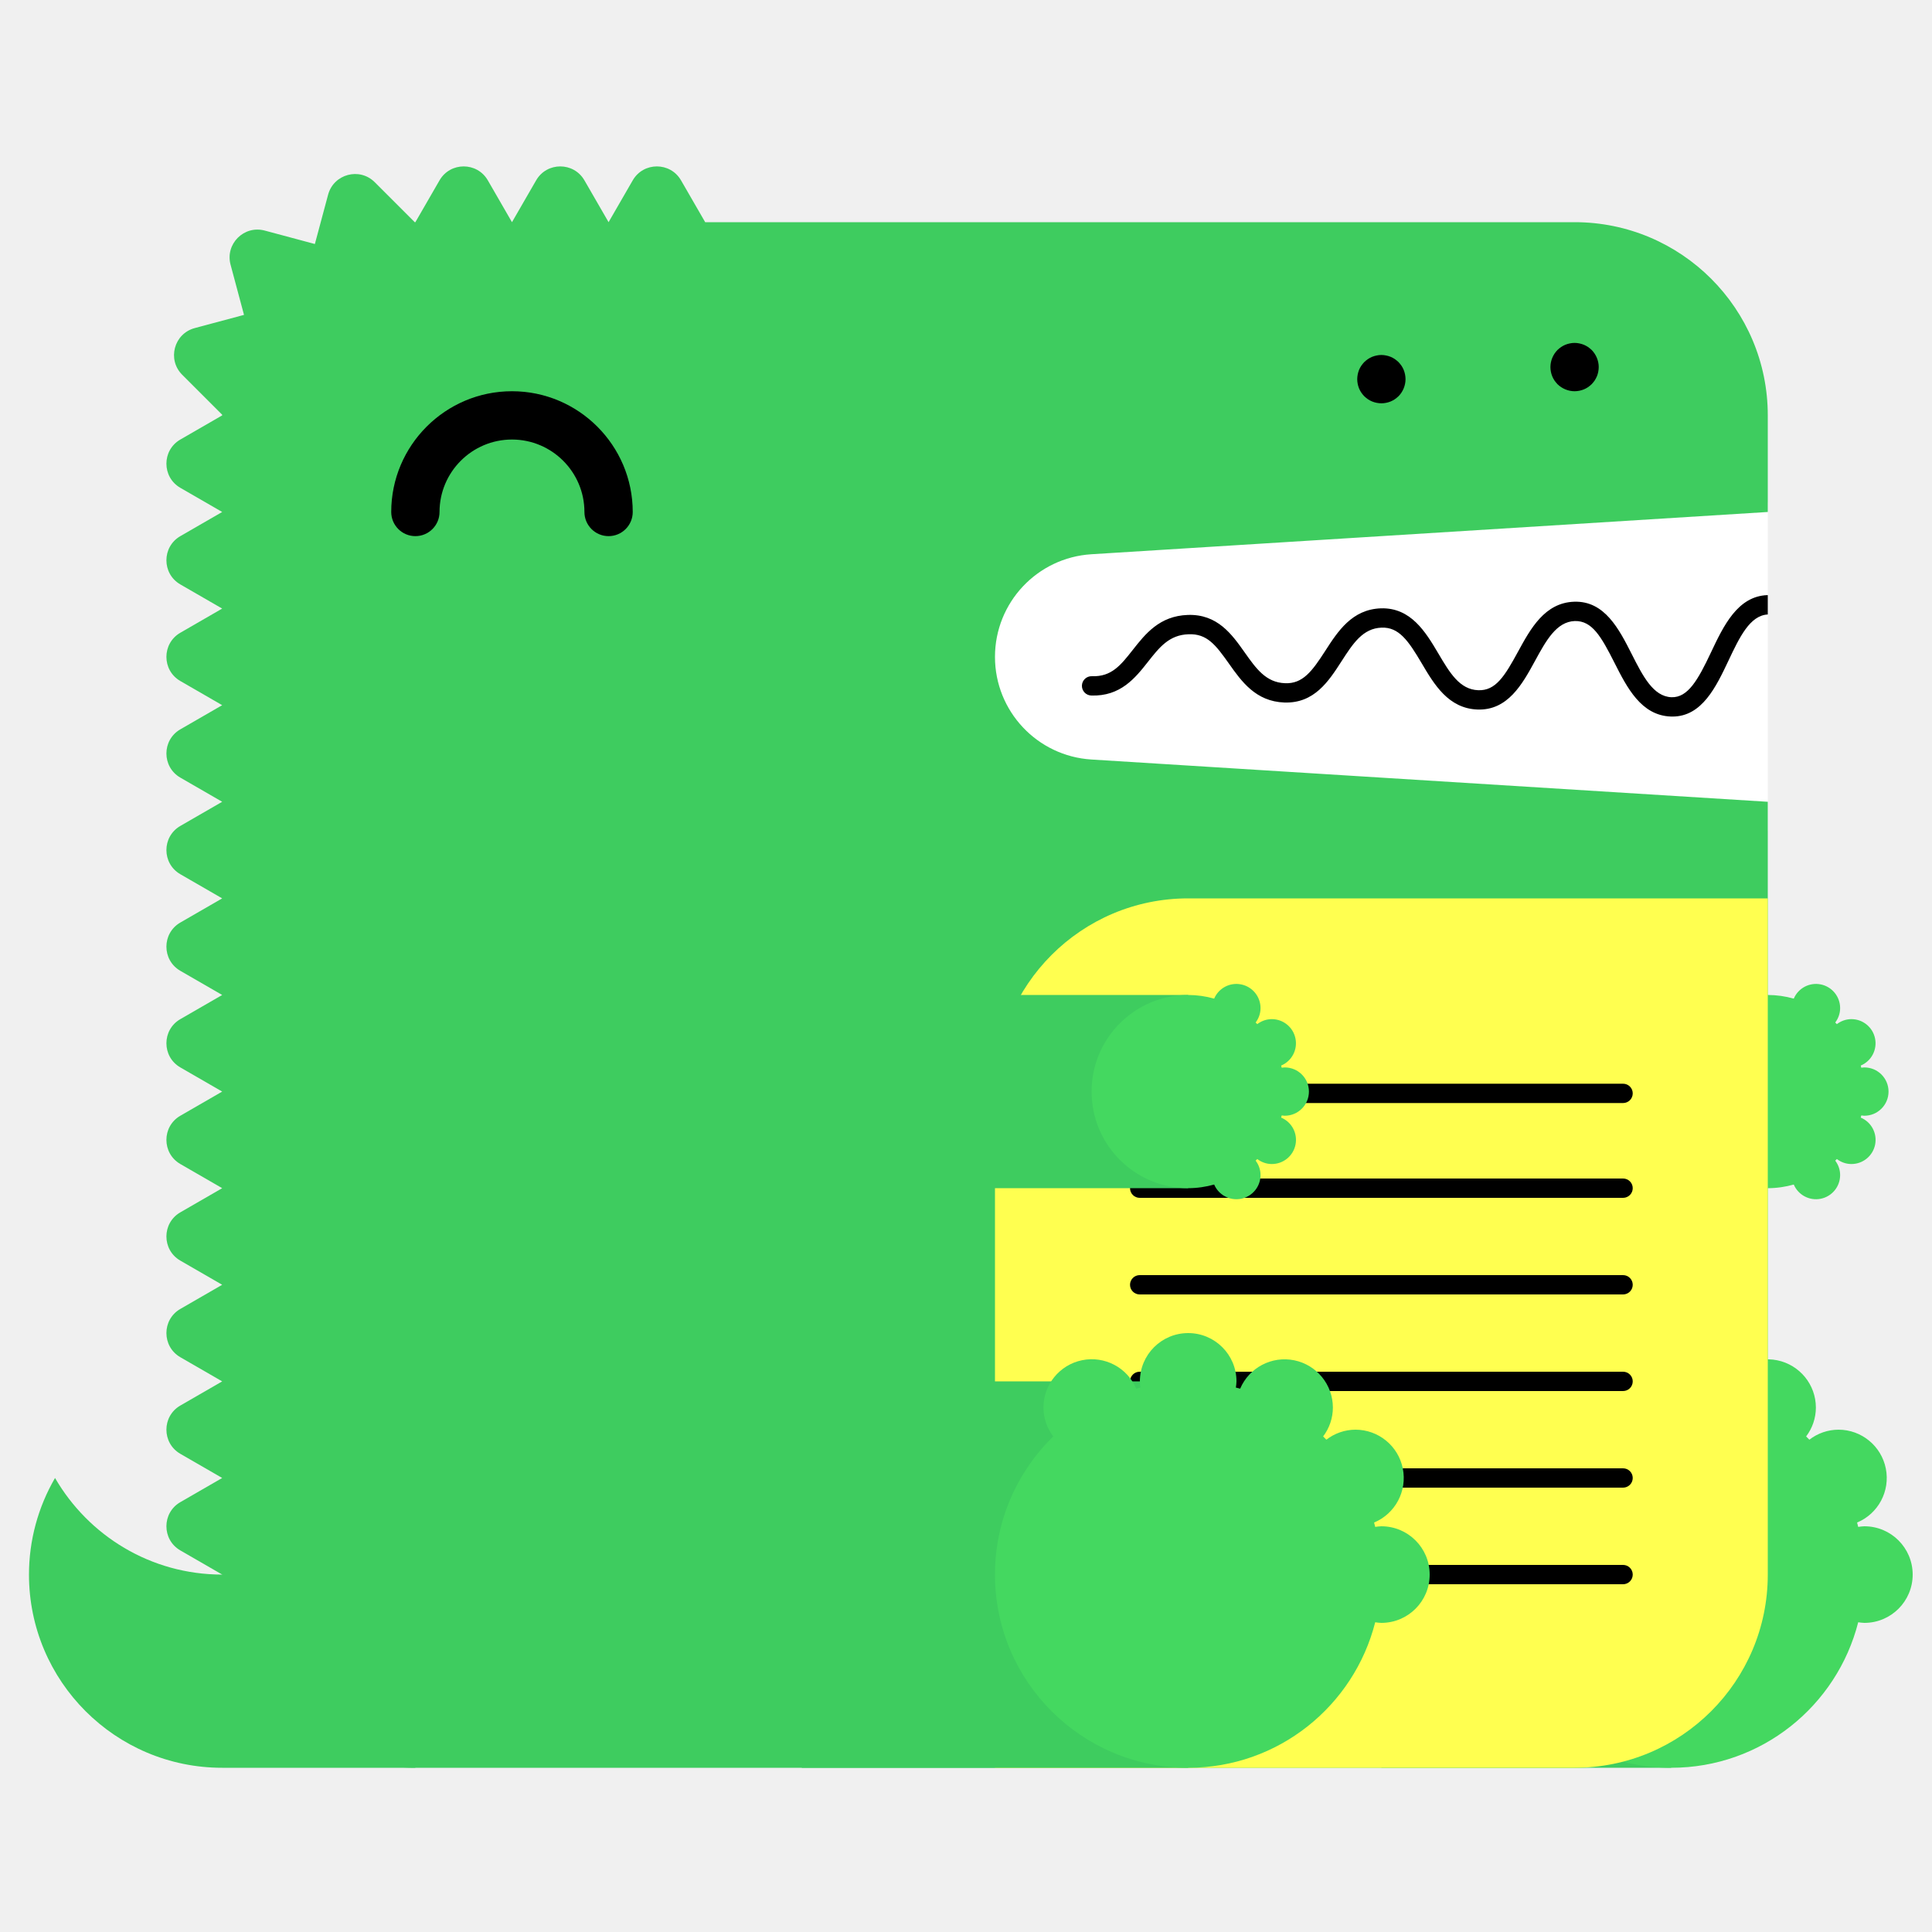
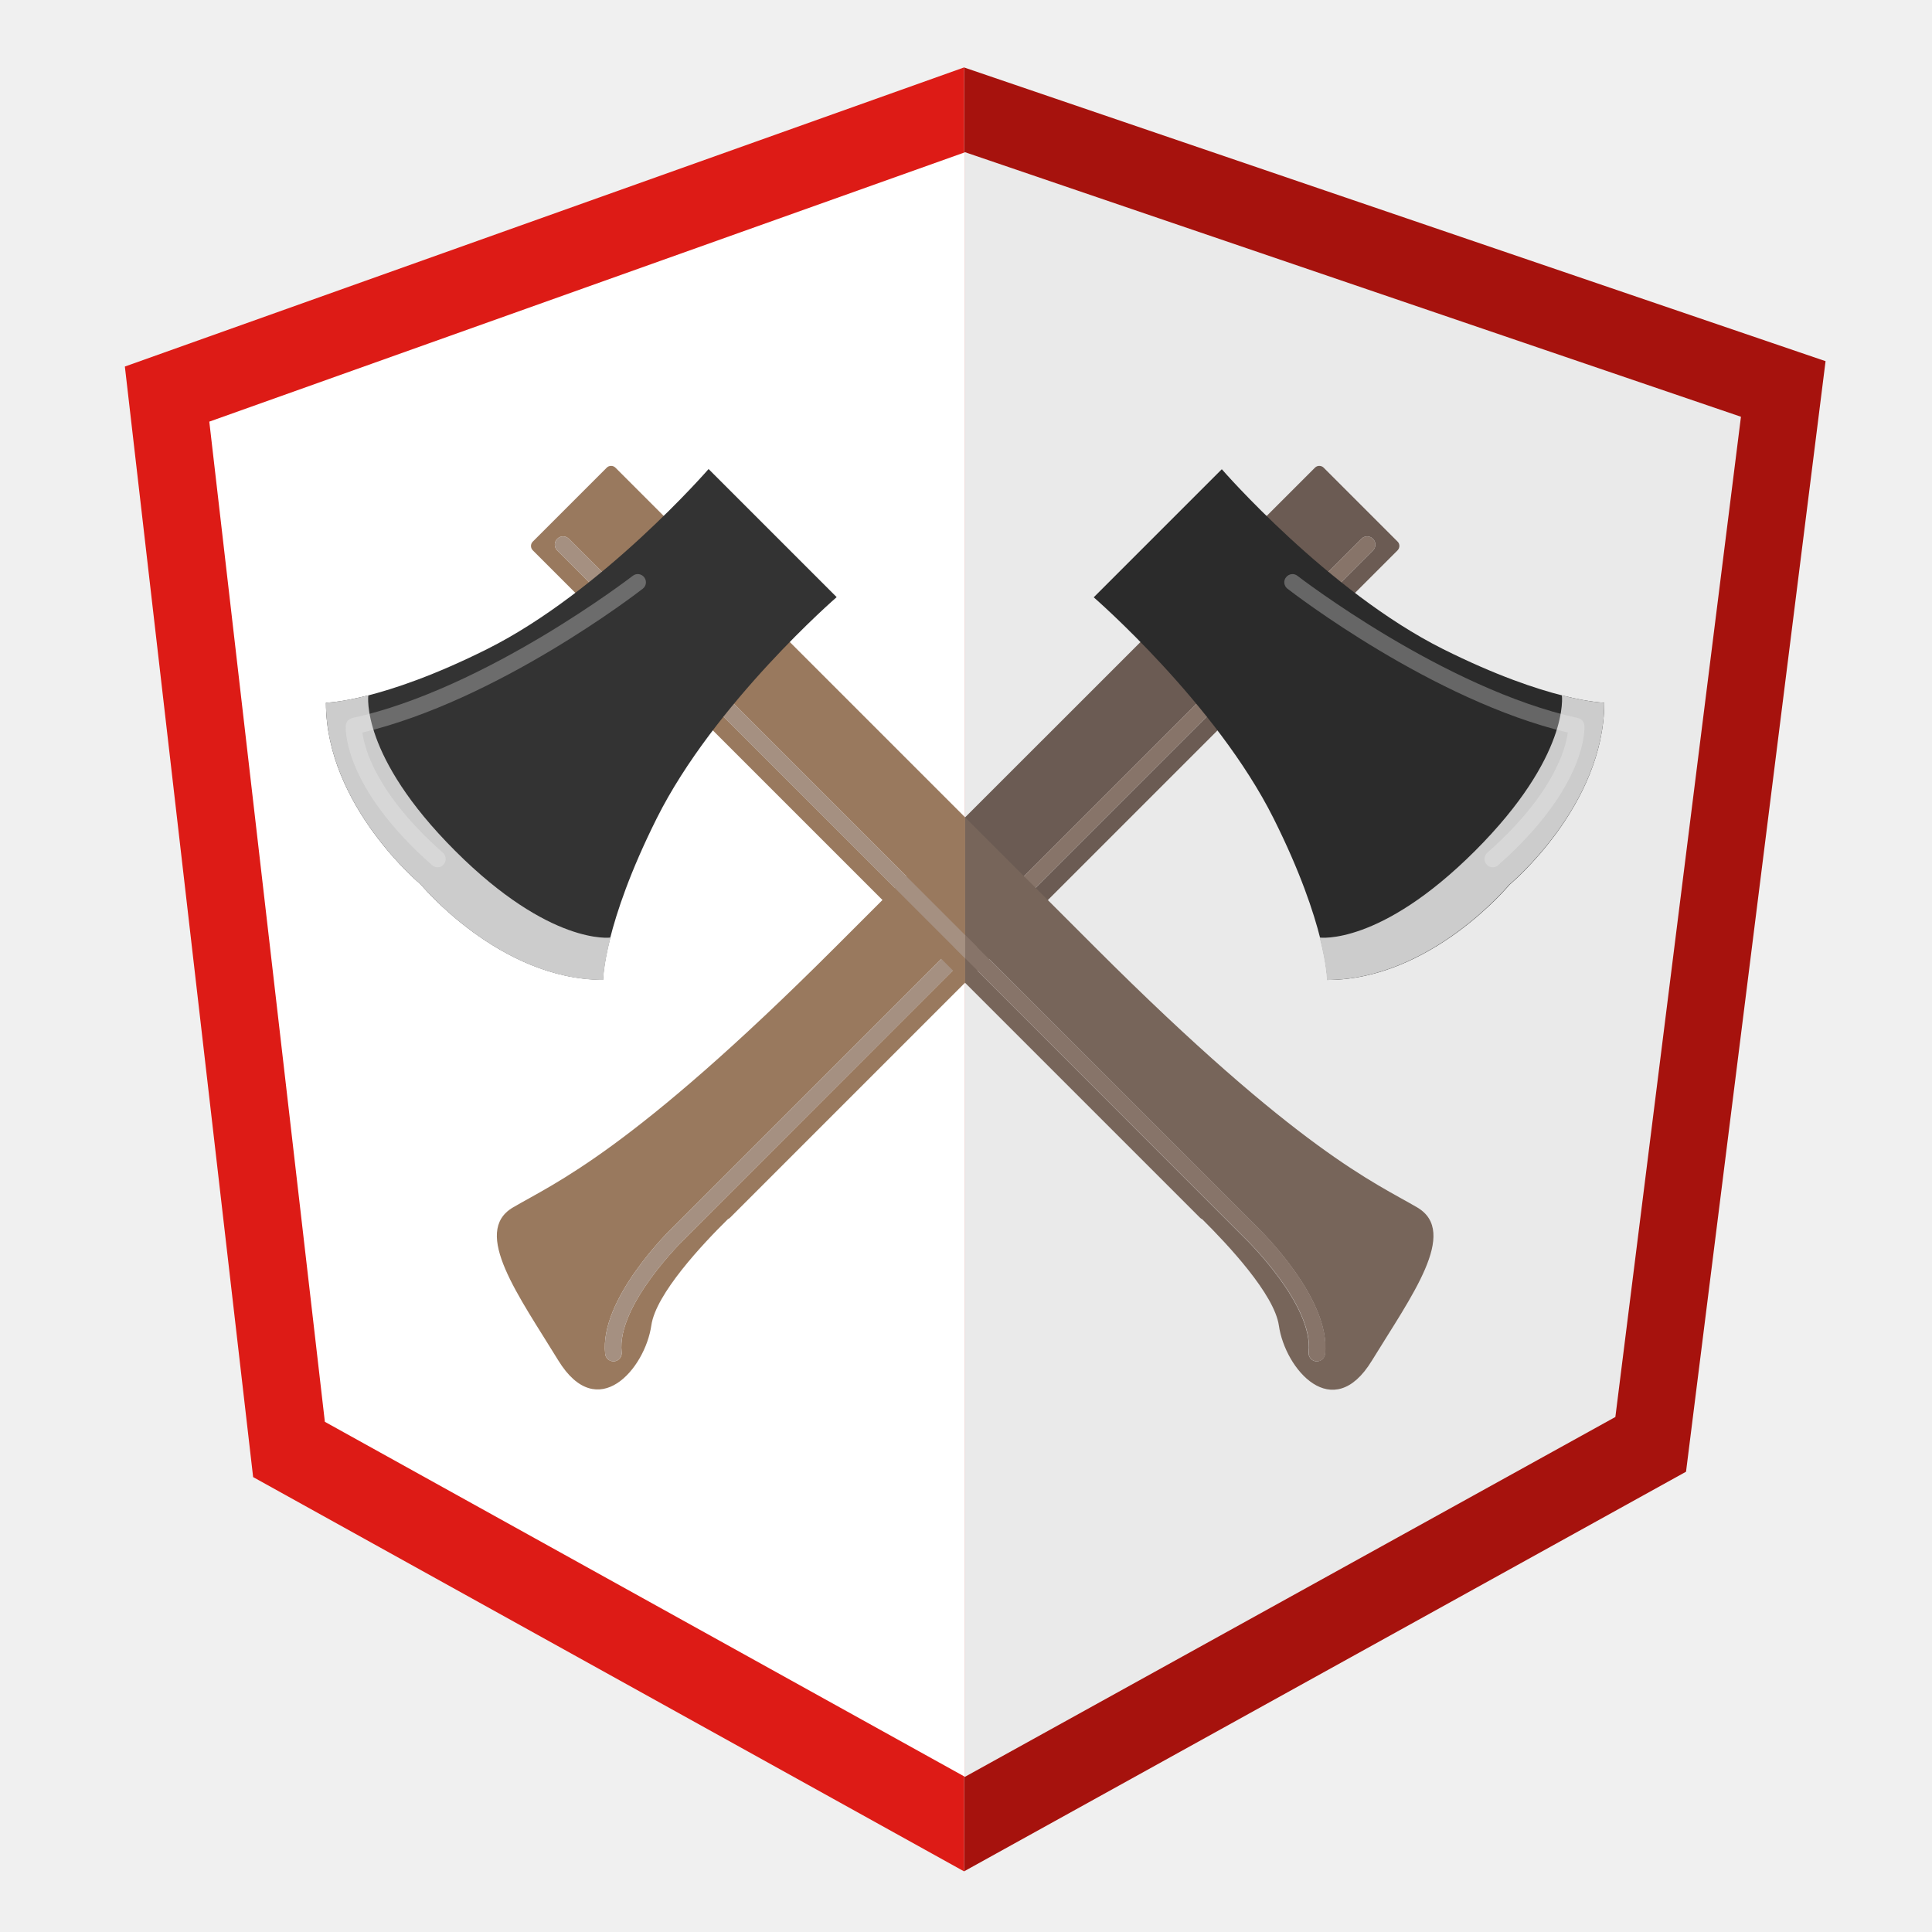
- <svg xmlns="http://www.w3.org/2000/svg" width="200" height="200" viewBox="0 0 200 200">
-   <g fill="none" fill-rule="evenodd">
-     <path fill="#FFF" d="M99 52h84v34H99z" />
-     <path d="M23 163c-7.398 0-13.843-4.027-17.303-10A19.886 19.886 0 0 0 3 163c0 11.046 8.954 20 20 20h20v-20H23z" fill="#3ECC5F" />
-     <path d="M112.98 57.376L183 53V43c0-11.046-8.954-20-20-20H73l-2.5-4.33c-1.112-1.925-3.889-1.925-5 0L63 23l-2.5-4.33c-1.111-1.925-3.889-1.925-5 0L53 23l-2.5-4.33c-1.111-1.925-3.889-1.925-5 0L43 23c-.022 0-.042.003-.065.003l-4.142-4.141c-1.57-1.571-4.252-.853-4.828 1.294l-1.369 5.104-5.192-1.392c-2.148-.575-4.111 1.389-3.535 3.536l1.39 5.193-5.102 1.367c-2.148.576-2.867 3.259-1.296 4.83l4.142 4.142c0 .021-.003.042-.003.064l-4.33 2.5c-1.925 1.111-1.925 3.889 0 5L23 53l-4.33 2.5c-1.925 1.111-1.925 3.889 0 5L23 63l-4.33 2.5c-1.925 1.111-1.925 3.889 0 5L23 73l-4.33 2.5c-1.925 1.111-1.925 3.889 0 5L23 83l-4.33 2.5c-1.925 1.111-1.925 3.889 0 5L23 93l-4.33 2.5c-1.925 1.111-1.925 3.889 0 5L23 103l-4.33 2.5c-1.925 1.111-1.925 3.889 0 5L23 113l-4.33 2.5c-1.925 1.111-1.925 3.889 0 5L23 123l-4.33 2.5c-1.925 1.111-1.925 3.889 0 5L23 133l-4.33 2.5c-1.925 1.111-1.925 3.889 0 5L23 143l-4.33 2.5c-1.925 1.111-1.925 3.889 0 5L23 153l-4.33 2.5c-1.925 1.111-1.925 3.889 0 5L23 163c0 11.046 8.954 20 20 20h120c11.046 0 20-8.954 20-20V83l-70.02-4.376A10.645 10.645 0 0 1 103 68c0-5.621 4.37-10.273 9.98-10.624" fill="#3ECC5F" />
-     <path fill="#3ECC5F" d="M143 183h30v-40h-30z" />
-     <path d="M193 158c-.219 0-.428.037-.639.064-.038-.15-.074-.301-.116-.451A5 5 0 0 0 190.32 148a4.96 4.96 0 0 0-3.016 1.036 26.531 26.531 0 0 0-.335-.336 4.955 4.955 0 0 0 1.011-2.987 5 5 0 0 0-9.599-1.959c-.148-.042-.297-.077-.445-.115.027-.211.064-.42.064-.639a5 5 0 0 0-5-5 5 5 0 0 0-5 5c0 .219.037.428.064.639-.148.038-.297.073-.445.115a4.998 4.998 0 0 0-9.599 1.959c0 1.125.384 2.151 1.011 2.987-3.717 3.632-6.031 8.693-6.031 14.3 0 11.046 8.954 20 20 20 9.339 0 17.16-6.41 19.361-15.064.211.027.42.064.639.064a5 5 0 0 0 5-5 5 5 0 0 0-5-5" fill="#44D860" />
-     <path fill="#3ECC5F" d="M153 123h30v-20h-30z" />
-     <path d="M193 115.5a2.5 2.5 0 1 0 0-5c-.109 0-.214.019-.319.032-.02-.075-.037-.15-.058-.225a2.501 2.501 0 0 0-.963-4.807c-.569 0-1.088.197-1.508.518a6.653 6.653 0 0 0-.168-.168c.314-.417.506-.931.506-1.494a2.5 2.5 0 0 0-4.8-.979A9.987 9.987 0 0 0 183 103c-5.522 0-10 4.478-10 10s4.478 10 10 10c.934 0 1.833-.138 2.69-.377a2.5 2.5 0 0 0 4.8-.979c0-.563-.192-1.077-.506-1.494.057-.055.113-.111.168-.168.42.321.939.518 1.508.518a2.5 2.5 0 0 0 .963-4.807c.021-.074.038-.15.058-.225.105.013.21.032.319.032" fill="#44D860" />
-     <path d="M63 55.5a2.5 2.5 0 0 1-2.5-2.5c0-4.136-3.364-7.5-7.5-7.5s-7.5 3.364-7.5 7.5a2.5 2.5 0 1 1-5 0c0-6.893 5.607-12.5 12.5-12.5S65.5 46.107 65.5 53a2.5 2.5 0 0 1-2.5 2.5" fill="#000" />
-     <path d="M103 183h60c11.046 0 20-8.954 20-20V93h-60c-11.046 0-20 8.954-20 20v70z" fill="#FFFF50" />
-     <path d="M168.02 124h-50.04a1 1 0 1 1 0-2h50.04a1 1 0 1 1 0 2m0 20h-50.04a1 1 0 1 1 0-2h50.04a1 1 0 1 1 0 2m0 20h-50.04a1 1 0 1 1 0-2h50.04a1 1 0 1 1 0 2m0-49.814h-50.04a1 1 0 1 1 0-2h50.04a1 1 0 1 1 0 2m0 19.814h-50.04a1 1 0 1 1 0-2h50.04a1 1 0 1 1 0 2m0 20h-50.04a1 1 0 1 1 0-2h50.04a1 1 0 1 1 0 2M183 61.611c-.012 0-.022-.006-.034-.005-3.09.105-4.552 3.196-5.842 5.923-1.346 2.85-2.387 4.703-4.093 4.647-1.889-.068-2.969-2.202-4.113-4.46-1.314-2.594-2.814-5.536-5.963-5.426-3.046.104-4.513 2.794-5.807 5.167-1.377 2.528-2.314 4.065-4.121 3.994-1.927-.07-2.951-1.805-4.136-3.813-1.321-2.236-2.848-4.75-5.936-4.664-2.994.103-4.465 2.385-5.763 4.4-1.373 2.13-2.335 3.428-4.165 3.351-1.973-.07-2.992-1.51-4.171-3.177-1.324-1.873-2.816-3.993-5.895-3.89-2.928.1-4.399 1.97-5.696 3.618-1.232 1.564-2.194 2.802-4.229 2.724a1 1 0 0 0-.072 2c3.017.101 4.545-1.8 5.872-3.487 1.177-1.496 2.193-2.787 4.193-2.855 1.926-.082 2.829 1.115 4.195 3.045 1.297 1.834 2.769 3.914 5.731 4.021 3.103.104 4.596-2.215 5.918-4.267 1.182-1.834 2.202-3.417 4.15-3.484 1.793-.067 2.769 1.35 4.145 3.681 1.297 2.197 2.766 4.686 5.787 4.796 3.125.108 4.634-2.62 5.949-5.035 1.139-2.088 2.214-4.06 4.119-4.126 1.793-.042 2.728 1.595 4.111 4.33 1.292 2.553 2.757 5.445 5.825 5.556l.169.003c3.064 0 4.518-3.075 5.805-5.794 1.139-2.41 2.217-4.68 4.067-4.773v-2z" fill="#000" />
-     <path fill="#3ECC5F" d="M83 183h40v-40H83z" />
-     <path d="M143 158c-.219 0-.428.037-.639.064-.038-.15-.074-.301-.116-.451A5 5 0 0 0 140.32 148a4.96 4.96 0 0 0-3.016 1.036 26.531 26.531 0 0 0-.335-.336 4.955 4.955 0 0 0 1.011-2.987 5 5 0 0 0-9.599-1.959c-.148-.042-.297-.077-.445-.115.027-.211.064-.42.064-.639a5 5 0 0 0-5-5 5 5 0 0 0-5 5c0 .219.037.428.064.639-.148.038-.297.073-.445.115a4.998 4.998 0 0 0-9.599 1.959c0 1.125.384 2.151 1.011 2.987-3.717 3.632-6.031 8.693-6.031 14.3 0 11.046 8.954 20 20 20 9.339 0 17.16-6.41 19.361-15.064.211.027.42.064.639.064a5 5 0 0 0 5-5 5 5 0 0 0-5-5" fill="#44D860" />
-     <path fill="#3ECC5F" d="M83 123h40v-20H83z" />
-     <path d="M133 115.5a2.5 2.5 0 1 0 0-5c-.109 0-.214.019-.319.032-.02-.075-.037-.15-.058-.225a2.501 2.501 0 0 0-.963-4.807c-.569 0-1.088.197-1.508.518a6.653 6.653 0 0 0-.168-.168c.314-.417.506-.931.506-1.494a2.5 2.5 0 0 0-4.8-.979A9.987 9.987 0 0 0 123 103c-5.522 0-10 4.478-10 10s4.478 10 10 10c.934 0 1.833-.138 2.69-.377a2.5 2.5 0 0 0 4.8-.979c0-.563-.192-1.077-.506-1.494.057-.055.113-.111.168-.168.42.321.939.518 1.508.518a2.5 2.5 0 0 0 .963-4.807c.021-.074.038-.15.058-.225.105.013.21.032.319.032" fill="#44D860" />
-     <path d="M143 41.75c-.16 0-.33-.02-.49-.05a2.52 2.52 0 0 1-.47-.14c-.15-.06-.29-.14-.431-.23-.13-.09-.259-.2-.38-.31-.109-.12-.219-.24-.309-.38s-.17-.28-.231-.43a2.619 2.619 0 0 1-.189-.96c0-.16.02-.33.05-.49.03-.16.08-.31.139-.47.061-.15.141-.29.231-.43.09-.13.2-.26.309-.38.121-.11.25-.22.38-.31.141-.09.281-.17.431-.23.149-.06.31-.11.47-.14.32-.07.65-.07.98 0 .159.03.32.08.47.14.149.06.29.14.43.23.13.09.259.2.38.31.11.12.22.25.31.38.09.14.17.28.23.43.06.16.11.31.14.47.029.16.05.33.05.49 0 .66-.271 1.31-.73 1.77-.121.11-.25.22-.38.31-.14.09-.281.17-.43.23a2.565 2.565 0 0 1-.96.19m20-1.25c-.66 0-1.3-.27-1.771-.73a3.802 3.802 0 0 1-.309-.38c-.09-.14-.17-.28-.231-.43a2.619 2.619 0 0 1-.189-.96c0-.66.27-1.3.729-1.77.121-.11.25-.22.38-.31.141-.09.281-.17.431-.23.149-.06.31-.11.47-.14.32-.07.66-.07.98 0 .159.03.32.08.47.14.149.06.29.14.43.23.13.09.259.2.38.31.459.47.73 1.11.73 1.77 0 .16-.021.33-.05.49-.03.16-.08.32-.14.47-.07.15-.14.29-.23.43-.09.13-.2.26-.31.38-.121.11-.25.22-.38.31-.14.09-.281.17-.43.23a2.565 2.565 0 0 1-.96.19" fill="#000" />
+ <svg xmlns="http://www.w3.org/2000/svg" xmlns:xlink="http://www.w3.org/1999/xlink" version="1.1" id="Layer_1" x="0px" y="0px" viewBox="0 0 1080 1080" style="enable-background:new 0 0 1080 1080;" xml:space="preserve">
+   <style type="text/css">
+ 	.st0{fill:none;}
+ 	.st1{fill:#231F20;}
+ 	.st2{fill:#D32027;}
+ 	.st3{clip-path:url(#SVGID_2_);}
+ 	.st4{fill:none;stroke:#D32027;stroke-width:500;stroke-miterlimit:10;}
+ 	.st5{fill:none;stroke:#D32027;stroke-width:500;stroke-miterlimit:10;stroke-dasharray:1.01,2.526;}
+ 	.st6{fill:#A6120D;}
+ 	.st7{fill:#DD1B16;}
+ 	.st8{fill:#FFFFFF;}
+ 	.st9{fill:#EAEAEA;}
+ 	.st10{fill:#B3B3B3;}
+ 	.st11{clip-path:url(#SVGID_4_);fill:url(#SVGID_5_);}
+ 	.st12{clip-path:url(#SVGID_7_);fill:url(#SVGID_8_);}
+ 	.st13{fill:#A67C52;}
+ 	.st14{opacity:0.3;fill:none;stroke:#F2F2F2;stroke-width:7;stroke-linecap:round;stroke-linejoin:round;stroke-miterlimit:10;}
+ 	.st15{fill:#333333;}
+ 	.st16{fill:#CCCCCC;}
+ 	.st17{fill:#E0E0E0;}
+ 	.st18{fill:#99795E;}
+ 	.st19{fill:#A59081;}
+ 	.st20{fill:#6B5B53;}
+ 	.st21{fill:#877469;}
+ 	.st22{fill:#2B2B2B;}
+ 	.st23{opacity:0.3;}
+ 	.st24{fill:#F2F2F2;}
+ 	.st25{fill:#77655A;}
+ </style>
+   <pattern x="-46.3" width="100" height="100" patternUnits="userSpaceOnUse" id="New_Pattern_Swatch_2" viewBox="176.8 -276.8 100 100" style="overflow:visible;">
+     <g>
+       <rect x="176.8" y="-276.8" class="st0" width="100" height="100" />
+       <rect x="176.8" y="-276.8" class="st1" width="100" height="50" />
+       <rect x="176.8" y="-276.8" class="st2" width="100" height="100" />
+       <rect x="176.8" y="-226.8" class="st1" width="50" height="50" />
+       <rect x="226.8" y="-276.8" class="st1" width="50" height="50" />
+       <g>
+         <defs>
+           <rect id="SVGID_1_" x="176.8" y="-276.8" width="100" height="100" />
+         </defs>
+         <clipPath id="SVGID_2_">
+           <use xlink:href="#SVGID_1_" style="overflow:visible;" />
+         </clipPath>
+         <g class="st3">
+           <line class="st4" x1="176.8" y1="-276.8" x2="177.1" y2="-276.4" />
+           <line class="st5" x1="178.9" y1="-274.6" x2="275.5" y2="-178" />
+           <line class="st4" x1="276.4" y1="-177.1" x2="276.8" y2="-176.8" />
+         </g>
+       </g>
+       <rect x="176.8" y="-276.8" class="st1" width="50" height="50" />
+     </g>
+   </pattern>
+   <path class="st6" d="M1020.5,201.9L538.9,37.7v1008.4l403.6-223.4L1020.5,201.9L1020.5,201.9z" />
+   <path class="st7" d="M69.8,204.9l71.7,620.8l397.4,220.4V37.7L69.8,204.9L69.8,204.9z" />
+   <path class="st8" d="M117,235.7l64.6,559.1l357.9,198.5V85.1L117,235.7L117,235.7z" />
+   <polygon class="st9" points="539.5,993.2 903,792.1 973.2,233 973.3,233 539.5,85.1 " />
+   <path class="st10" d="M4184.2,145l-363.8,128l57.5,476.7l306.7,168.6l308.3-170.9l57.5-476.7L4184.2,145z" />
+   <path class="st10" d="M3232.8,145l-363.8,128l57.5,476.7l306.7,168.6l308.3-170.9l57.5-476.7L3232.8,145z" />
+   <g>
+     <defs>
+       <polygon id="SVGID_3_" points="4183.8,186.1 4183.8,185.8 4183.3,186 4182.9,185.8 4182.9,186.1 3861.7,300.6 3861.7,300.6     3911,727 4182.9,877.8 4182.9,878.3 4183.3,878 4183.8,878.3 4183.8,877.8 4460,724.9 4513.6,298.6 4513.6,298.6   " />
+     </defs>
+     <clipPath id="SVGID_4_">
+       <use xlink:href="#SVGID_3_" style="overflow:visible;" />
+     </clipPath>
+     <pattern id="SVGID_5_" xlink:href="#New_Pattern_Swatch_2" patternTransform="matrix(1.1784 0 0 1.1784 1248.134 1339.2)">
+ 	</pattern>
+     <rect x="3716.3" y="186.3" class="st11" width="942.7" height="687" />
+   </g>
+   <g>
+     <defs>
+       <polygon id="SVGID_6_" points="2347.9,148.4 2347.9,148 2347.3,148.2 2346.8,148 2346.8,148.4 1988.1,276.2 1988.1,276.2     2043.1,752.3 2346.8,920.7 2346.8,921.3 2347.3,921 2347.9,921.3 2347.9,920.7 2656.3,750 2716.1,274 2716.1,274   " />
+     </defs>
+     <clipPath id="SVGID_7_">
+       <use xlink:href="#SVGID_6_" style="overflow:visible;" />
+     </clipPath>
+     <pattern id="SVGID_8_" xlink:href="#New_Pattern_Swatch_2" patternTransform="matrix(1.3159 0 0 1.3159 2064.715 2263.398)">
+ 	</pattern>
+     <rect x="1825.7" y="148.5" class="st12" width="1052.7" height="767.2" />
+   </g>
+   <g>
+     <path class="st13" d="M4355,623.8c-15.3-9-43.3-20.5-118.6-95.8L4060,351.6c-0.9-0.9-2.3-0.9-3.2,0l-27.2,27.2   c-0.9,0.9-0.9,2.3,0,3.2l245.5,245.5c0.2,0.2,0.5,0.4,0.8,0.5c9.4,9.3,26.5,27.6,28.2,39.1c2.3,16,19.8,36.5,34.2,12.9   C4352.7,656.5,4370.3,632.8,4355,623.8z" />
+     <path class="st14" d="M4040.8,380l253.1,253c0,0,26.3,25.2,24.2,44.3" />
+     <path class="st15" d="M3953.6,438.1c0,0,20.3-0.2,59.3-19.7c42.3-21.2,81.4-66.2,81.4-66.2l23.6,23.6l23.6,23.6   c0,0-45,39-66.2,81.4c-19.5,39.1-19.7,59.3-19.7,59.3c-38,0-66.9-35-66.9-35S3953.6,476.1,3953.6,438.1z" />
+     <path class="st16" d="M3953.6,438.1c0,0,5.3-0.1,15.6-2.7c0,0-3.1,22.2,31.9,57.2c35,35,57.2,31.9,57.2,31.9   c-2.6,10.3-2.7,15.6-2.7,15.6c-38,0-66.9-35-66.9-35S3953.6,476.1,3953.6,438.1z" />
+     <path class="st14" d="M4068.2,393.9c0,0-53.8,41.8-104.4,52.9c0,0-1.5,20.4,30.8,48.9" />
+   </g>
+   <g>
+     <path class="st13" d="M4022.3,623.8c15.3-9,43.3-20.5,118.6-95.8l176.3-176.3c0.9-0.9,2.3-0.9,3.2,0l27.2,27.2   c0.9,0.9,0.9,2.3,0,3.2l-245.5,245.5c-0.2,0.2-0.5,0.4-0.8,0.5c-9.4,9.3-26.5,27.6-28.2,39.1c-2.3,16-19.8,36.5-34.2,12.9   C4024.6,656.5,4007,632.8,4022.3,623.8z" />
+     <path class="st14" d="M4336.5,380l-253.1,253c0,0-26.3,25.2-24.2,44.3" />
+     <path class="st15" d="M4423.7,438.1c0,0-20.3-0.2-59.3-19.7c-42.3-21.2-81.4-66.2-81.4-66.2l-23.6,23.6l-23.6,23.6   c0,0,45,39,66.2,81.4c19.5,39.1,19.7,59.3,19.7,59.3c38,0,66.9-35,66.9-35S4423.7,476.1,4423.7,438.1z" />
+     <path class="st16" d="M4423.7,438.1c0,0-5.3-0.1-15.6-2.7c0,0,3.1,22.2-31.9,57.2c-35,35-57.2,31.9-57.2,31.9   c2.6,10.3,2.7,15.6,2.7,15.6c38,0,66.9-35,66.9-35S4423.7,476.1,4423.7,438.1z" />
+     <path class="st14" d="M4309.1,393.9c0,0,53.8,41.8,104.4,52.9c0,0,1.5,20.4-30.8,48.9" />
+   </g>
+   <path class="st17" d="M2678.5,301.3l-330.7-112.8v692.5L2625,727.7L2678.5,301.3L2678.5,301.3z" />
+   <path class="st8" d="M2025.6,303.4l49.3,426.3l272.9,151.4V188.5L2025.6,303.4L2025.6,303.4z" />
+   <g>
+     <path class="st13" d="M2514.1,626.8c-15.3-9-43.3-20.5-118.6-95.8l-176.3-176.3c-0.9-0.9-2.3-0.9-3.2,0l-27.2,27.2   c-0.9,0.9-0.9,2.3,0,3.2l245.5,245.5c0.2,0.2,0.5,0.4,0.8,0.5c9.4,9.3,26.5,27.6,28.2,39.1c2.3,16,19.8,36.5,34.2,12.9   C2511.8,659.5,2529.4,635.8,2514.1,626.8z" />
+     <path class="st14" d="M2199.9,383L2453,636c0,0,26.3,25.2,24.2,44.3" />
+     <path class="st15" d="M2112.7,441.1c0,0,20.3-0.2,59.3-19.7c42.3-21.2,81.4-66.2,81.4-66.2l23.6,23.6l23.6,23.6   c0,0-45,39-66.2,81.4c-19.5,39.1-19.7,59.3-19.7,59.3c-38,0-66.9-35-66.9-35S2112.7,479.1,2112.7,441.1z" />
+     <path class="st16" d="M2112.7,441.1c0,0,5.3-0.1,15.6-2.7c0,0-3.1,22.2,31.9,57.2c35,35,57.2,31.9,57.2,31.9   c-2.6,10.3-2.7,15.6-2.7,15.6c-38,0-66.9-35-66.9-35S2112.7,479.1,2112.7,441.1z" />
+     <path class="st14" d="M2227.4,396.9c0,0-53.8,41.8-104.4,52.9c0,0-1.5,20.4,30.8,48.9" />
+   </g>
+   <g>
+     <path class="st13" d="M2181.5,626.8c15.3-9,43.3-20.5,118.6-95.8l176.3-176.3c0.9-0.9,2.3-0.9,3.2,0l27.2,27.2   c0.9,0.9,0.9,2.3,0,3.2l-245.5,245.5c-0.2,0.2-0.5,0.4-0.8,0.5c-9.4,9.3-26.5,27.6-28.2,39.1c-2.3,16-19.8,36.5-34.2,12.9   C2183.8,659.5,2166.2,635.8,2181.5,626.8z" />
+     <path class="st14" d="M2495.7,383l-253.1,253c0,0-26.3,25.2-24.2,44.3" />
+     <path class="st15" d="M2582.9,441.1c0,0-20.3-0.2-59.3-19.7c-42.3-21.2-81.4-66.2-81.4-66.2l-23.6,23.6l-23.6,23.6   c0,0,45,39,66.2,81.4c19.5,39.1,19.7,59.3,19.7,59.3c38,0,66.9-35,66.9-35S2582.9,479.1,2582.9,441.1z" />
+     <path class="st16" d="M2582.9,441.1c0,0-5.3-0.1-15.6-2.7c0,0,3.1,22.2-31.9,57.2c-35,35-57.2,31.9-57.2,31.9   c2.6,10.3,2.7,15.6,2.7,15.6c38,0,66.9-35,66.9-35S2582.9,479.1,2582.9,441.1z" />
+     <path class="st14" d="M2468.2,396.9c0,0,53.8,41.8,104.4,52.9c0,0,1.5,20.4-30.8,48.9" />
+   </g>
+   <path class="st18" d="M382.9,692.3c-0.4,0.4-38.3,37.2-35.4,63.6c0.3,2.5-1.5,4.8-4.1,5.1c-0.2,0-0.3,0-0.5,0  c-2.3,0-4.3-1.7-4.6-4.1c-3.4-30.8,36.4-69.5,38.1-71.1l163.1-163.1v-65.8L467,529.4C352.6,643.8,310,661.3,286.7,675  c-23.2,13.7,3.5,49.7,25.4,85.5c22,35.8,48.5,4.6,52-19.6c2.5-17.6,28.6-45.4,42.8-59.4c0.4-0.2,0.8-0.4,1.2-0.8l131.4-131.4v-13.7  L382.9,692.3z" />
+   <path class="st19" d="M338.3,756.9c0.3,2.3,2.2,4.1,4.6,4.1c0.2,0,0.3,0,0.5,0c2.5-0.3,4.3-2.5,4.1-5.1c-2.9-26.4,35-63.1,35.4-63.6  l156.7-156.7v-13L376.4,685.8C374.7,687.4,334.9,726.1,338.3,756.9z" />
+   <path class="st20" d="M781.3,302.8l-41.4-41.4c-1.3-1.3-3.5-1.3-4.8,0L539.5,456.9v65.8L761,301.2c1.8-1.8,4.7-1.8,6.5,0  c1.8,1.8,1.8,4.7,0,6.5l-228,228v13.7l241.7-241.7C782.6,306.3,782.6,304.1,781.3,302.8z" />
+   <path class="st21" d="M767.5,307.7c1.8-1.8,1.8-4.7,0-6.5c-1.8-1.8-4.7-1.8-6.5,0L539.5,522.7v13L767.5,307.7z" />
+   <g>
+     <path class="st22" d="M896.8,392.8c0,0-30.8-0.3-90.2-30C742.3,330.6,683,262.3,683,262.3l-35.8,35.8l-35.8,35.8   c0,0,68.4,59.3,100.6,123.7c29.7,59.4,30,90.2,30,90.2c57.8,0,101.8-53.2,101.8-53.2S896.8,450.6,896.8,392.8z" />
+   </g>
+   <g>
+     <path class="st16" d="M896.8,392.8c0,0-8-0.1-23.7-4.1c0,0,4.7,33.7-48.5,86.9c-53.2,53.2-86.9,48.5-86.9,48.5   c4,15.7,4.1,23.7,4.1,23.7c57.8,0,101.8-53.2,101.8-53.2S896.8,450.6,896.8,392.8z" />
+   </g>
+   <g class="st23">
+     <path class="st24" d="M834.4,484.8c-1.3,0-2.5-0.5-3.4-1.6c-1.7-1.9-1.5-4.8,0.4-6.5c37.3-32.9,43.9-58.5,45-67.2   c-75.7-18-153.3-77.8-156.7-80.4c-2-1.6-2.4-4.4-0.8-6.4c1.6-2,4.4-2.4,6.4-0.8c0.8,0.6,81.9,63.1,156.8,79.5   c2,0.4,3.4,2.1,3.6,4.2c0.1,1.4,1.8,33.8-48.3,78.1C836.6,484.5,835.5,484.8,834.4,484.8z" />
+   </g>
+   <path class="st25" d="M792.3,675c-23.3-13.7-65.9-31.2-180.3-145.6l-72.5-72.5v65.8l163.1,163.1c1.6,1.6,41.5,40.2,38.1,71.1  c-0.3,2.3-2.2,4.1-4.6,4.1c-0.2,0-0.3,0-0.5,0c-2.5-0.3-4.3-2.5-4.1-5.1c2.9-26.4-35-63.1-35.4-63.5L539.5,535.7v13.7l131.4,131.4  c0.3,0.3,0.8,0.6,1.2,0.8c14.2,14.1,40.3,41.9,42.8,59.4c3.5,24.3,30.1,55.5,52,19.6C788.9,724.7,815.6,688.8,792.3,675z" />
+   <path class="st21" d="M696.2,692.4c0.4,0.4,38.3,37.1,35.4,63.5c-0.3,2.5,1.5,4.8,4.1,5.1c0.2,0,0.3,0,0.5,0c2.3,0,4.3-1.7,4.6-4.1  c3.4-30.8-36.4-69.5-38.1-71.1L539.5,522.7v13L696.2,692.4z" />
+   <path class="st18" d="M311.5,307.7c-1.8-1.8-1.8-4.7,0-6.5c1.8-1.8,4.7-1.8,6.5,0l221.5,221.5v-65.8L344,261.4  c-1.3-1.3-3.5-1.3-4.8,0l-41.4,41.4c-1.3,1.3-1.3,3.5,0,4.8l241.7,241.7v-13.7L311.5,307.7z" />
+   <path class="st19" d="M311.5,301.2c-1.8,1.8-1.8,4.7,0,6.5l228,228v-13L318,301.2C316.2,299.4,313.3,299.4,311.5,301.2z" />
+   <g>
+     <path class="st15" d="M182.2,392.8c0,0,30.8-0.3,90.2-30c64.3-32.2,123.7-100.6,123.7-100.6l35.8,35.8l35.8,35.8   c0,0-68.4,59.3-100.6,123.7c-29.7,59.4-30,90.2-30,90.2c-57.8,0-101.8-53.2-101.8-53.2S182.2,450.6,182.2,392.8z" />
+   </g>
+   <g>
+     <path class="st16" d="M182.2,392.8c0,0,8-0.1,23.7-4.1c0,0-4.7,33.7,48.5,86.9c53.2,53.2,86.9,48.5,86.9,48.5   c-4,15.7-4.1,23.7-4.1,23.7c-57.8,0-101.8-53.2-101.8-53.2S182.2,450.6,182.2,392.8z" />
+   </g>
+   <g class="st23">
+     <path class="st24" d="M244.6,484.8c-1.1,0-2.2-0.4-3-1.1c-50.2-44.3-48.4-76.7-48.3-78.1c0.1-2,1.6-3.7,3.6-4.2   c74.9-16.4,156-78.9,156.8-79.5c2-1.6,4.9-1.2,6.4,0.8c1.6,2,1.2,4.9-0.8,6.4c-3.3,2.6-80.9,62.3-156.7,80.4   c1.1,8.8,7.7,34.3,45,67.2c1.9,1.7,2.1,4.6,0.4,6.5C247.2,484.3,245.9,484.8,244.6,484.8z" />
  </g>
</svg>
